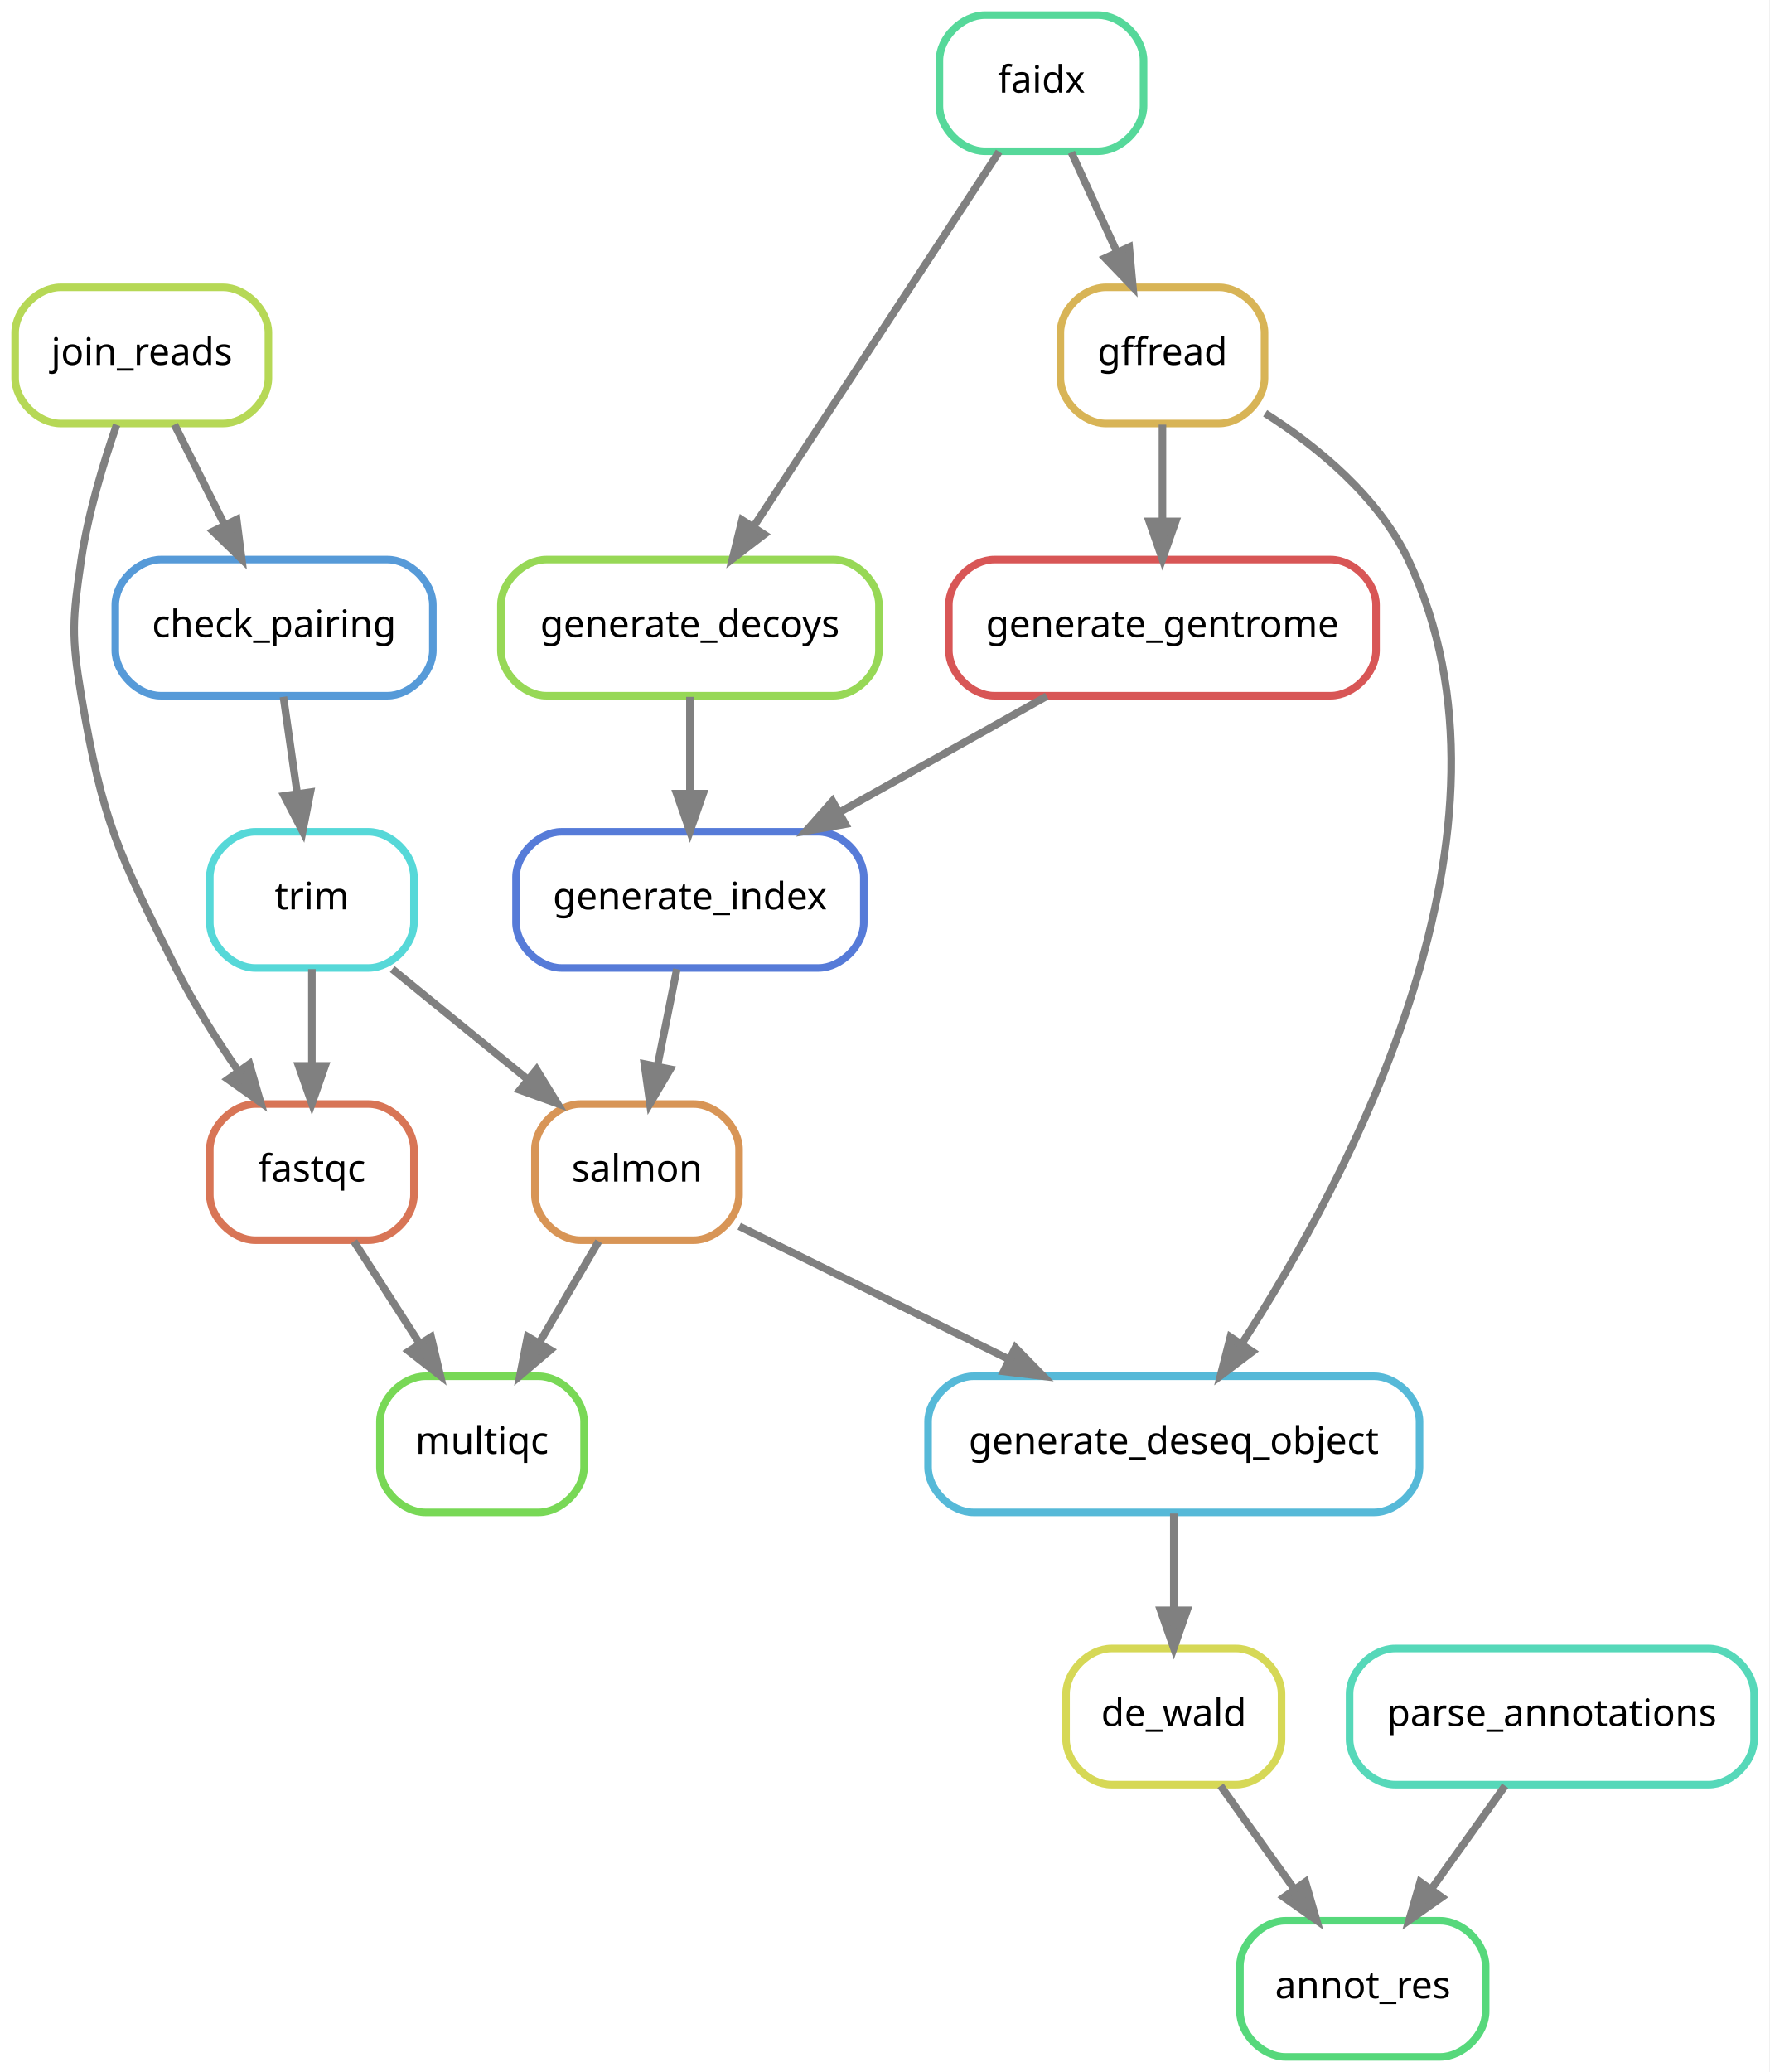
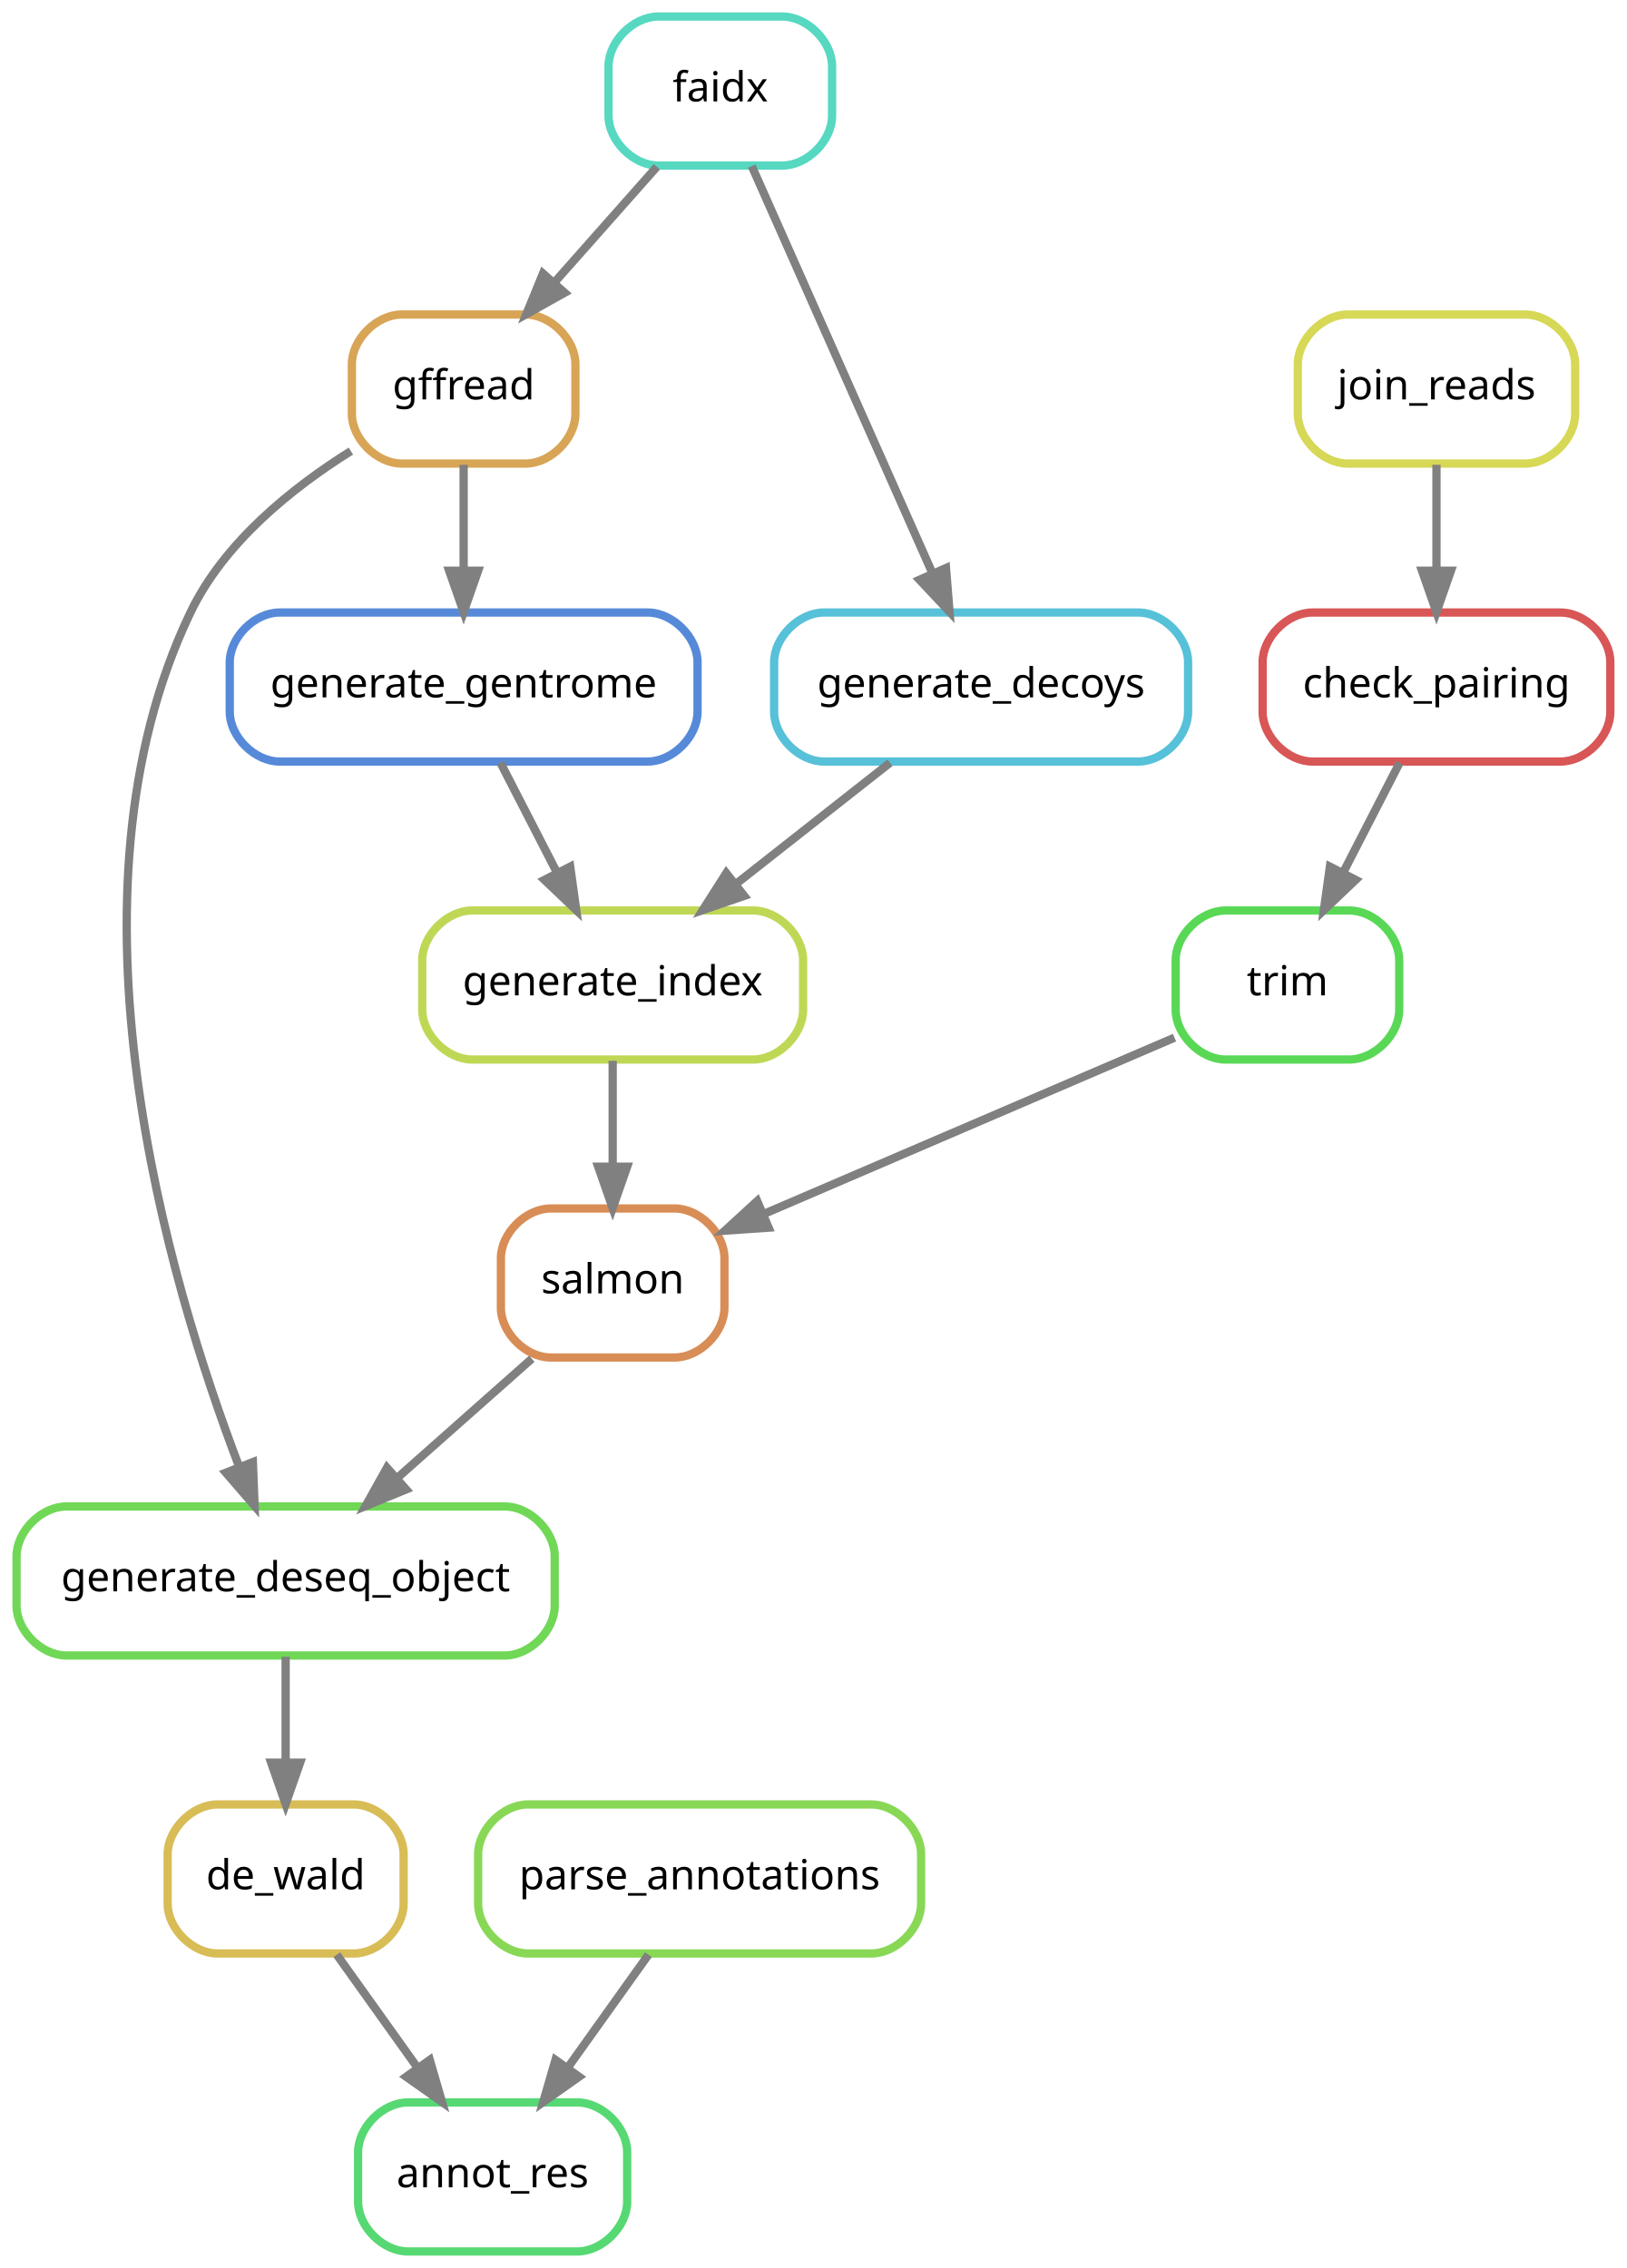
- <svg xmlns="http://www.w3.org/2000/svg" width="468pt" height="548pt" viewBox="0.00 0.00 468.00 548.00">
+ <svg xmlns="http://www.w3.org/2000/svg" width="393pt" height="548pt" viewBox="0.00 0.00 393.00 548.00">
  <g id="graph0" class="graph" transform="scale(1 1) rotate(0) translate(4 544)">
-     <polygon fill="white" stroke="transparent" points="-4,4 -4,-544 464,-544 464,4 -4,4" />
+     <polygon fill="white" stroke="transparent" points="-4,4 -4,-544 389,-544 389,4 -4,4" />
    <g id="node1" class="node">
-       <path fill="none" stroke="#56d87b" stroke-width="2" d="M377,-36C377,-36 336,-36 336,-36 330,-36 324,-30 324,-24 324,-24 324,-12 324,-12 324,-6 330,0 336,0 336,0 377,0 377,0 383,0 389,-6 389,-12 389,-12 389,-24 389,-24 389,-30 383,-36 377,-36" />
-       <text text-anchor="middle" x="356.5" y="-15.5" font-family="sans" font-size="10.00">annot_res</text>
+       <path fill="none" stroke="#56d873" stroke-width="2" d="M135.5,-36C135.5,-36 94.5,-36 94.5,-36 88.5,-36 82.5,-30 82.5,-24 82.5,-24 82.5,-12 82.5,-12 82.5,-6 88.5,0 94.5,0 94.5,0 135.5,0 135.5,0 141.5,0 147.5,-6 147.5,-12 147.5,-12 147.5,-24 147.5,-24 147.5,-30 141.5,-36 135.5,-36" />
+       <text text-anchor="middle" x="115" y="-15.5" font-family="sans" font-size="10.00">annot_res</text>
    </g>
    <g id="node2" class="node">
-       <path fill="none" stroke="#78d856" stroke-width="2" d="M138.5,-180C138.5,-180 108.5,-180 108.5,-180 102.5,-180 96.5,-174 96.5,-168 96.5,-168 96.5,-156 96.5,-156 96.5,-150 102.5,-144 108.5,-144 108.5,-144 138.5,-144 138.5,-144 144.5,-144 150.5,-150 150.5,-156 150.5,-156 150.5,-168 150.5,-168 150.5,-174 144.5,-180 138.5,-180" />
-       <text text-anchor="middle" x="123.5" y="-159.5" font-family="sans" font-size="10.00">multiqc</text>
+       <path fill="none" stroke="#d8bc56" stroke-width="2" d="M81.5,-108C81.5,-108 48.5,-108 48.5,-108 42.5,-108 36.5,-102 36.5,-96 36.5,-96 36.5,-84 36.5,-84 36.5,-78 42.5,-72 48.5,-72 48.5,-72 81.5,-72 81.5,-72 87.5,-72 93.5,-78 93.5,-84 93.5,-84 93.5,-96 93.5,-96 93.5,-102 87.5,-108 81.5,-108" />
+       <text text-anchor="middle" x="65" y="-87.5" font-family="sans" font-size="10.00">de_wald</text>
+     </g>
+     <g id="edge1" class="edge">
+       <path fill="none" stroke="grey" stroke-width="2" d="M77.36,-71.7C83.23,-63.47 90.37,-53.48 96.84,-44.42" />
+       <polygon fill="grey" stroke="grey" stroke-width="2" points="99.82,-46.28 102.78,-36.1 94.12,-42.21 99.82,-46.28" />
    </g>
    <g id="node3" class="node">
-       <path fill="none" stroke="#d6d856" stroke-width="2" d="M323,-108C323,-108 290,-108 290,-108 284,-108 278,-102 278,-96 278,-96 278,-84 278,-84 278,-78 284,-72 290,-72 290,-72 323,-72 323,-72 329,-72 335,-78 335,-84 335,-84 335,-96 335,-96 335,-102 329,-108 323,-108" />
-       <text text-anchor="middle" x="306.5" y="-87.5" font-family="sans" font-size="10.00">de_wald</text>
+       <path fill="none" stroke="#88d856" stroke-width="2" d="M206.5,-108C206.5,-108 123.5,-108 123.5,-108 117.5,-108 111.5,-102 111.5,-96 111.5,-96 111.5,-84 111.5,-84 111.5,-78 117.5,-72 123.5,-72 123.5,-72 206.5,-72 206.5,-72 212.5,-72 218.5,-78 218.5,-84 218.5,-84 218.5,-96 218.5,-96 218.5,-102 212.5,-108 206.5,-108" />
+       <text text-anchor="middle" x="165" y="-87.5" font-family="sans" font-size="10.00">parse_annotations</text>
    </g>
-     <g id="edge1" class="edge">
-       <path fill="none" stroke="grey" stroke-width="2" d="M318.86,-71.7C324.73,-63.47 331.87,-53.48 338.34,-44.42" />
-       <polygon fill="grey" stroke="grey" stroke-width="2" points="341.32,-46.28 344.28,-36.1 335.62,-42.21 341.32,-46.28" />
+     <g id="edge2" class="edge">
+       <path fill="none" stroke="grey" stroke-width="2" d="M152.64,-71.7C146.77,-63.47 139.63,-53.48 133.16,-44.42" />
+       <polygon fill="grey" stroke="grey" stroke-width="2" points="135.88,-42.21 127.22,-36.1 130.18,-46.28 135.88,-42.21" />
    </g>
    <g id="node4" class="node">
-       <path fill="none" stroke="#56d8b9" stroke-width="2" d="M448,-108C448,-108 365,-108 365,-108 359,-108 353,-102 353,-96 353,-96 353,-84 353,-84 353,-78 359,-72 365,-72 365,-72 448,-72 448,-72 454,-72 460,-78 460,-84 460,-84 460,-96 460,-96 460,-102 454,-108 448,-108" />
-       <text text-anchor="middle" x="406.5" y="-87.5" font-family="sans" font-size="10.00">parse_annotations</text>
+       <path fill="none" stroke="#70d856" stroke-width="2" d="M118,-180C118,-180 12,-180 12,-180 6,-180 0,-174 0,-168 0,-168 0,-156 0,-156 0,-150 6,-144 12,-144 12,-144 118,-144 118,-144 124,-144 130,-150 130,-156 130,-156 130,-168 130,-168 130,-174 124,-180 118,-180" />
+       <text text-anchor="middle" x="65" y="-159.5" font-family="sans" font-size="10.00">generate_deseq_object</text>
    </g>
-     <g id="edge2" class="edge">
-       <path fill="none" stroke="grey" stroke-width="2" d="M394.14,-71.7C388.27,-63.47 381.13,-53.48 374.66,-44.42" />
-       <polygon fill="grey" stroke="grey" stroke-width="2" points="377.38,-42.21 368.72,-36.1 371.68,-46.28 377.38,-42.21" />
+     <g id="edge3" class="edge">
+       <path fill="none" stroke="grey" stroke-width="2" d="M65,-143.7C65,-135.98 65,-126.71 65,-118.11" />
+       <polygon fill="grey" stroke="grey" stroke-width="2" points="68.5,-118.1 65,-108.1 61.5,-118.1 68.5,-118.1" />
    </g>
    <g id="node5" class="node">
-       <path fill="none" stroke="#d87556" stroke-width="2" d="M93.5,-252C93.5,-252 63.5,-252 63.5,-252 57.5,-252 51.5,-246 51.5,-240 51.5,-240 51.5,-228 51.5,-228 51.5,-222 57.5,-216 63.5,-216 63.5,-216 93.5,-216 93.5,-216 99.5,-216 105.5,-222 105.5,-228 105.5,-228 105.5,-240 105.5,-240 105.5,-246 99.5,-252 93.5,-252" />
-       <text text-anchor="middle" x="78.5" y="-231.5" font-family="sans" font-size="10.00">fastqc</text>
+       <path fill="none" stroke="#d88d56" stroke-width="2" d="M159,-252C159,-252 129,-252 129,-252 123,-252 117,-246 117,-240 117,-240 117,-228 117,-228 117,-222 123,-216 129,-216 129,-216 159,-216 159,-216 165,-216 171,-222 171,-228 171,-228 171,-240 171,-240 171,-246 165,-252 159,-252" />
+       <text text-anchor="middle" x="144" y="-231.5" font-family="sans" font-size="10.00">salmon</text>
    </g>
-     <g id="edge3" class="edge">
-       <path fill="none" stroke="grey" stroke-width="2" d="M89.62,-215.7C94.86,-207.56 101.2,-197.69 106.98,-188.7" />
-       <polygon fill="grey" stroke="grey" stroke-width="2" points="110.04,-190.41 112.5,-180.1 104.15,-186.62 110.04,-190.41" />
+     <g id="edge4" class="edge">
+       <path fill="none" stroke="grey" stroke-width="2" d="M124.47,-215.7C114.62,-206.97 102.51,-196.24 91.8,-186.75" />
+       <polygon fill="grey" stroke="grey" stroke-width="2" points="94.11,-184.12 84.3,-180.1 89.47,-189.36 94.11,-184.12" />
    </g>
    <g id="node6" class="node">
-       <path fill="none" stroke="#d89556" stroke-width="2" d="M179.5,-252C179.5,-252 149.5,-252 149.5,-252 143.5,-252 137.5,-246 137.5,-240 137.5,-240 137.5,-228 137.5,-228 137.5,-222 143.5,-216 149.5,-216 149.5,-216 179.5,-216 179.5,-216 185.5,-216 191.5,-222 191.5,-228 191.5,-228 191.5,-240 191.5,-240 191.5,-246 185.5,-252 179.5,-252" />
-       <text text-anchor="middle" x="164.5" y="-231.5" font-family="sans" font-size="10.00">salmon</text>
+       <path fill="none" stroke="#d8a456" stroke-width="2" d="M123,-468C123,-468 93,-468 93,-468 87,-468 81,-462 81,-456 81,-456 81,-444 81,-444 81,-438 87,-432 93,-432 93,-432 123,-432 123,-432 129,-432 135,-438 135,-444 135,-444 135,-456 135,-456 135,-462 129,-468 123,-468" />
+       <text text-anchor="middle" x="108" y="-447.5" font-family="sans" font-size="10.00">gffread</text>
    </g>
-     <g id="edge4" class="edge">
-       <path fill="none" stroke="grey" stroke-width="2" d="M154.37,-215.7C149.65,-207.64 143.94,-197.89 138.72,-188.98" />
-       <polygon fill="grey" stroke="grey" stroke-width="2" points="141.59,-186.96 133.52,-180.1 135.55,-190.5 141.59,-186.96" />
+     <g id="edge5" class="edge">
+       <path fill="none" stroke="grey" stroke-width="2" d="M80.76,-435.01C66.38,-426 50.07,-412.83 42,-396 9.08,-327.34 36.65,-234.4 53.82,-189.48" />
+       <polygon fill="grey" stroke="grey" stroke-width="2" points="57.09,-190.73 57.5,-180.14 50.57,-188.16 57.09,-190.73" />
+     </g>
+     <g id="node10" class="node">
+       <path fill="none" stroke="#568ad8" stroke-width="2" d="M152.5,-396C152.5,-396 63.5,-396 63.5,-396 57.5,-396 51.5,-390 51.5,-384 51.5,-384 51.5,-372 51.5,-372 51.5,-366 57.5,-360 63.5,-360 63.5,-360 152.5,-360 152.5,-360 158.5,-360 164.5,-366 164.5,-372 164.5,-372 164.5,-384 164.5,-384 164.5,-390 158.5,-396 152.5,-396" />
+       <text text-anchor="middle" x="108" y="-375.5" font-family="sans" font-size="10.00">generate_gentrome</text>
+     </g>
+     <g id="edge12" class="edge">
+       <path fill="none" stroke="grey" stroke-width="2" d="M108,-431.7C108,-423.98 108,-414.71 108,-406.11" />
+       <polygon fill="grey" stroke="grey" stroke-width="2" points="111.5,-406.1 108,-396.1 104.5,-406.1 111.5,-406.1" />
    </g>
    <g id="node7" class="node">
-       <path fill="none" stroke="#56b9d8" stroke-width="2" d="M359.5,-180C359.5,-180 253.5,-180 253.5,-180 247.5,-180 241.5,-174 241.5,-168 241.5,-168 241.5,-156 241.5,-156 241.5,-150 247.5,-144 253.5,-144 253.5,-144 359.5,-144 359.5,-144 365.5,-144 371.5,-150 371.5,-156 371.5,-156 371.5,-168 371.5,-168 371.5,-174 365.5,-180 359.5,-180" />
-       <text text-anchor="middle" x="306.5" y="-159.5" font-family="sans" font-size="10.00">generate_deseq_object</text>
+       <path fill="none" stroke="#bed856" stroke-width="2" d="M178,-324C178,-324 110,-324 110,-324 104,-324 98,-318 98,-312 98,-312 98,-300 98,-300 98,-294 104,-288 110,-288 110,-288 178,-288 178,-288 184,-288 190,-294 190,-300 190,-300 190,-312 190,-312 190,-318 184,-324 178,-324" />
+       <text text-anchor="middle" x="144" y="-303.5" font-family="sans" font-size="10.00">generate_index</text>
+     </g>
+     <g id="edge6" class="edge">
+       <path fill="none" stroke="grey" stroke-width="2" d="M144,-287.7C144,-279.98 144,-270.71 144,-262.11" />
+       <polygon fill="grey" stroke="grey" stroke-width="2" points="147.5,-262.1 144,-252.1 140.5,-262.1 147.5,-262.1" />
+     </g>
+     <g id="node8" class="node">
+       <path fill="none" stroke="#59d856" stroke-width="2" d="M322,-324C322,-324 292,-324 292,-324 286,-324 280,-318 280,-312 280,-312 280,-300 280,-300 280,-294 286,-288 292,-288 292,-288 322,-288 322,-288 328,-288 334,-294 334,-300 334,-300 334,-312 334,-312 334,-318 328,-324 322,-324" />
+       <text text-anchor="middle" x="307" y="-303.5" font-family="sans" font-size="10.00">trim</text>
+     </g>
+     <g id="edge7" class="edge">
+       <path fill="none" stroke="grey" stroke-width="2" d="M279.72,-293.28C252.49,-281.59 210.47,-263.55 180.41,-250.64" />
+       <polygon fill="grey" stroke="grey" stroke-width="2" points="181.67,-247.37 171.1,-246.64 178.91,-253.8 181.67,-247.37" />
+     </g>
+     <g id="node9" class="node">
+       <path fill="none" stroke="#56d8c1" stroke-width="2" d="M185,-540C185,-540 155,-540 155,-540 149,-540 143,-534 143,-528 143,-528 143,-516 143,-516 143,-510 149,-504 155,-504 155,-504 185,-504 185,-504 191,-504 197,-510 197,-516 197,-516 197,-528 197,-528 197,-534 191,-540 185,-540" />
+       <text text-anchor="middle" x="170" y="-519.5" font-family="sans" font-size="10.00">faidx</text>
+     </g>
+     <g id="edge8" class="edge">
+       <path fill="none" stroke="grey" stroke-width="2" d="M154.67,-503.7C147.24,-495.3 138.18,-485.07 130.02,-475.86" />
+       <polygon fill="grey" stroke="grey" stroke-width="2" points="132.4,-473.27 123.15,-468.1 127.16,-477.91 132.4,-473.27" />
+     </g>
+     <g id="node11" class="node">
+       <path fill="none" stroke="#56c1d8" stroke-width="2" d="M271,-396C271,-396 195,-396 195,-396 189,-396 183,-390 183,-384 183,-384 183,-372 183,-372 183,-366 189,-360 195,-360 195,-360 271,-360 271,-360 277,-360 283,-366 283,-372 283,-372 283,-384 283,-384 283,-390 277,-396 271,-396" />
+       <text text-anchor="middle" x="233" y="-375.5" font-family="sans" font-size="10.00">generate_decoys</text>
+     </g>
+     <g id="edge13" class="edge">
+       <path fill="none" stroke="grey" stroke-width="2" d="M177.6,-503.87C188.43,-479.46 208.41,-434.43 221.18,-405.64" />
+       <polygon fill="grey" stroke="grey" stroke-width="2" points="224.52,-406.75 225.37,-396.19 218.12,-403.91 224.52,-406.75" />
+     </g>
+     <g id="edge9" class="edge">
+       <path fill="none" stroke="grey" stroke-width="2" d="M116.9,-359.7C121,-351.73 125.95,-342.1 130.49,-333.26" />
+       <polygon fill="grey" stroke="grey" stroke-width="2" points="133.74,-334.6 135.2,-324.1 127.52,-331.4 133.74,-334.6" />
+     </g>
+     <g id="edge10" class="edge">
+       <path fill="none" stroke="grey" stroke-width="2" d="M211,-359.7C199.79,-350.88 186,-340.03 173.85,-330.47" />
+       <polygon fill="grey" stroke="grey" stroke-width="2" points="175.77,-327.54 165.75,-324.1 171.44,-333.04 175.77,-327.54" />
+     </g>
+     <g id="node12" class="node">
+       <path fill="none" stroke="#d85656" stroke-width="2" d="M373,-396C373,-396 313,-396 313,-396 307,-396 301,-390 301,-384 301,-384 301,-372 301,-372 301,-366 307,-360 313,-360 313,-360 373,-360 373,-360 379,-360 385,-366 385,-372 385,-372 385,-384 385,-384 385,-390 379,-396 373,-396" />
+       <text text-anchor="middle" x="343" y="-375.5" font-family="sans" font-size="10.00">check_pairing</text>
    </g>
    <g id="edge11" class="edge">
-       <path fill="none" stroke="grey" stroke-width="2" d="M191.54,-219.67C211.72,-209.72 239.7,-195.93 263.01,-184.44" />
-       <polygon fill="grey" stroke="grey" stroke-width="2" points="264.59,-187.56 272.01,-180 261.49,-181.28 264.59,-187.56" />
-     </g>
-     <g id="edge5" class="edge">
-       <path fill="none" stroke="grey" stroke-width="2" d="M306.5,-143.7C306.5,-135.98 306.5,-126.71 306.5,-118.11" />
-       <polygon fill="grey" stroke="grey" stroke-width="2" points="310,-118.1 306.5,-108.1 303,-118.1 310,-118.1" />
-     </g>
-     <g id="node8" class="node">
-       <path fill="none" stroke="#b6d856" stroke-width="2" d="M55,-468C55,-468 12,-468 12,-468 6,-468 0,-462 0,-456 0,-456 0,-444 0,-444 0,-438 6,-432 12,-432 12,-432 55,-432 55,-432 61,-432 67,-438 67,-444 67,-444 67,-456 67,-456 67,-462 61,-468 55,-468" />
-       <text text-anchor="middle" x="33.5" y="-447.5" font-family="sans" font-size="10.00">join_reads</text>
-     </g>
-     <g id="edge7" class="edge">
-       <path fill="none" stroke="grey" stroke-width="2" d="M26.85,-431.63C23.3,-421.42 19.3,-408.17 17.5,-396 15.16,-380.17 14.84,-375.78 17.5,-360 23.13,-326.6 27.3,-318.27 42.5,-288 47.17,-278.7 53.23,-269.13 59.04,-260.72" />
-       <polygon fill="grey" stroke="grey" stroke-width="2" points="61.99,-262.61 64.94,-252.43 56.29,-258.55 61.99,-262.61" />
-     </g>
-     <g id="node12" class="node">
-       <path fill="none" stroke="#569ad8" stroke-width="2" d="M98.5,-396C98.5,-396 38.5,-396 38.5,-396 32.5,-396 26.5,-390 26.5,-384 26.5,-384 26.5,-372 26.5,-372 26.5,-366 32.5,-360 38.5,-360 38.5,-360 98.5,-360 98.5,-360 104.5,-360 110.5,-366 110.5,-372 110.5,-372 110.5,-384 110.5,-384 110.5,-390 104.5,-396 98.5,-396" />
-       <text text-anchor="middle" x="68.5" y="-375.5" font-family="sans" font-size="10.00">check_pairing</text>
-     </g>
-     <g id="edge16" class="edge">
-       <path fill="none" stroke="grey" stroke-width="2" d="M42.15,-431.7C46.14,-423.73 50.95,-414.1 55.37,-405.26" />
-       <polygon fill="grey" stroke="grey" stroke-width="2" points="58.61,-406.61 59.95,-396.1 52.35,-403.48 58.61,-406.61" />
-     </g>
-     <g id="node9" class="node">
-       <path fill="none" stroke="#56d8d8" stroke-width="2" d="M93.5,-324C93.5,-324 63.5,-324 63.5,-324 57.5,-324 51.5,-318 51.5,-312 51.5,-312 51.5,-300 51.5,-300 51.5,-294 57.5,-288 63.5,-288 63.5,-288 93.5,-288 93.5,-288 99.5,-288 105.5,-294 105.5,-300 105.5,-300 105.5,-312 105.5,-312 105.5,-318 99.5,-324 93.5,-324" />
-       <text text-anchor="middle" x="78.5" y="-303.5" font-family="sans" font-size="10.00">trim</text>
-     </g>
-     <g id="edge6" class="edge">
-       <path fill="none" stroke="grey" stroke-width="2" d="M78.5,-287.7C78.5,-279.98 78.5,-270.71 78.5,-262.11" />
-       <polygon fill="grey" stroke="grey" stroke-width="2" points="82,-262.1 78.5,-252.1 75,-262.1 82,-262.1" />
-     </g>
-     <g id="edge8" class="edge">
-       <path fill="none" stroke="grey" stroke-width="2" d="M99.76,-287.7C110.59,-278.88 123.92,-268.03 135.66,-258.47" />
-       <polygon fill="grey" stroke="grey" stroke-width="2" points="137.94,-261.13 143.49,-252.1 133.52,-255.7 137.94,-261.13" />
-     </g>
-     <g id="node10" class="node">
-       <path fill="none" stroke="#567bd8" stroke-width="2" d="M212.5,-324C212.5,-324 144.5,-324 144.5,-324 138.5,-324 132.5,-318 132.5,-312 132.5,-312 132.5,-300 132.5,-300 132.5,-294 138.5,-288 144.5,-288 144.5,-288 212.5,-288 212.5,-288 218.5,-288 224.5,-294 224.5,-300 224.5,-300 224.5,-312 224.5,-312 224.5,-318 218.5,-324 212.5,-324" />
-       <text text-anchor="middle" x="178.5" y="-303.5" font-family="sans" font-size="10.00">generate_index</text>
-     </g>
-     <g id="edge9" class="edge">
-       <path fill="none" stroke="grey" stroke-width="2" d="M175.04,-287.7C173.5,-279.98 171.64,-270.71 169.92,-262.11" />
-       <polygon fill="grey" stroke="grey" stroke-width="2" points="173.31,-261.22 167.92,-252.1 166.45,-262.6 173.31,-261.22" />
-     </g>
-     <g id="node11" class="node">
-       <path fill="none" stroke="#d8b456" stroke-width="2" d="M318.5,-468C318.5,-468 288.5,-468 288.5,-468 282.5,-468 276.5,-462 276.5,-456 276.5,-456 276.5,-444 276.5,-444 276.5,-438 282.5,-432 288.5,-432 288.5,-432 318.5,-432 318.5,-432 324.5,-432 330.5,-438 330.5,-444 330.5,-444 330.5,-456 330.5,-456 330.5,-462 324.5,-468 318.5,-468" />
-       <text text-anchor="middle" x="303.5" y="-447.5" font-family="sans" font-size="10.00">gffread</text>
-     </g>
-     <g id="edge10" class="edge">
-       <path fill="none" stroke="grey" stroke-width="2" d="M330.67,-434.7C344.76,-425.67 360.63,-412.57 368.5,-396 402.27,-324.9 352.97,-232.53 324.42,-188.51" />
-       <polygon fill="grey" stroke="grey" stroke-width="2" points="327.3,-186.51 318.85,-180.12 321.47,-190.39 327.3,-186.51" />
+       <path fill="none" stroke="grey" stroke-width="2" d="M334.1,-359.7C330,-351.73 325.05,-342.1 320.51,-333.26" />
+       <polygon fill="grey" stroke="grey" stroke-width="2" points="323.48,-331.4 315.8,-324.1 317.26,-334.6 323.48,-331.4" />
    </g>
    <g id="node13" class="node">
-       <path fill="none" stroke="#d85656" stroke-width="2" d="M348,-396C348,-396 259,-396 259,-396 253,-396 247,-390 247,-384 247,-384 247,-372 247,-372 247,-366 253,-360 259,-360 259,-360 348,-360 348,-360 354,-360 360,-366 360,-372 360,-372 360,-384 360,-384 360,-390 354,-396 348,-396" />
-       <text text-anchor="middle" x="303.5" y="-375.5" font-family="sans" font-size="10.00">generate_gentrome</text>
-     </g>
-     <g id="edge17" class="edge">
-       <path fill="none" stroke="grey" stroke-width="2" d="M303.5,-431.7C303.5,-423.98 303.5,-414.71 303.5,-406.11" />
-       <polygon fill="grey" stroke="grey" stroke-width="2" points="307,-406.1 303.5,-396.1 300,-406.1 307,-406.1" />
-     </g>
-     <g id="edge12" class="edge">
-       <path fill="none" stroke="grey" stroke-width="2" d="M70.97,-359.7C72.07,-351.98 73.4,-342.71 74.63,-334.11" />
-       <polygon fill="grey" stroke="grey" stroke-width="2" points="78.11,-334.5 76.06,-324.1 71.18,-333.51 78.11,-334.5" />
-     </g>
-     <g id="edge13" class="edge">
-       <path fill="none" stroke="grey" stroke-width="2" d="M272.92,-359.88C256.43,-350.64 235.88,-339.13 218.16,-329.21" />
-       <polygon fill="grey" stroke="grey" stroke-width="2" points="219.63,-326.02 209.2,-324.19 216.21,-332.13 219.63,-326.02" />
-     </g>
-     <g id="node14" class="node">
-       <path fill="none" stroke="#97d856" stroke-width="2" d="M216.5,-396C216.5,-396 140.5,-396 140.5,-396 134.5,-396 128.5,-390 128.5,-384 128.5,-384 128.5,-372 128.5,-372 128.5,-366 134.5,-360 140.5,-360 140.5,-360 216.5,-360 216.5,-360 222.5,-360 228.5,-366 228.5,-372 228.5,-372 228.5,-384 228.5,-384 228.5,-390 222.5,-396 216.5,-396" />
-       <text text-anchor="middle" x="178.5" y="-375.5" font-family="sans" font-size="10.00">generate_decoys</text>
+       <path fill="none" stroke="#d6d856" stroke-width="2" d="M364.5,-468C364.5,-468 321.5,-468 321.5,-468 315.5,-468 309.5,-462 309.5,-456 309.5,-456 309.5,-444 309.5,-444 309.5,-438 315.5,-432 321.5,-432 321.5,-432 364.5,-432 364.5,-432 370.5,-432 376.5,-438 376.5,-444 376.5,-444 376.5,-456 376.5,-456 376.5,-462 370.5,-468 364.5,-468" />
+       <text text-anchor="middle" x="343" y="-447.5" font-family="sans" font-size="10.00">join_reads</text>
    </g>
    <g id="edge14" class="edge">
-       <path fill="none" stroke="grey" stroke-width="2" d="M178.5,-359.7C178.5,-351.98 178.5,-342.71 178.5,-334.11" />
-       <polygon fill="grey" stroke="grey" stroke-width="2" points="182,-334.1 178.5,-324.1 175,-334.1 182,-334.1" />
-     </g>
-     <g id="node15" class="node">
-       <path fill="none" stroke="#56d89a" stroke-width="2" d="M286.5,-540C286.5,-540 256.5,-540 256.5,-540 250.5,-540 244.5,-534 244.5,-528 244.5,-528 244.5,-516 244.5,-516 244.5,-510 250.5,-504 256.5,-504 256.5,-504 286.5,-504 286.5,-504 292.5,-504 298.5,-510 298.5,-516 298.5,-516 298.5,-528 298.5,-528 298.5,-534 292.5,-540 286.5,-540" />
-       <text text-anchor="middle" x="271.5" y="-519.5" font-family="sans" font-size="10.00">faidx</text>
-     </g>
-     <g id="edge15" class="edge">
-       <path fill="none" stroke="grey" stroke-width="2" d="M279.41,-503.7C283.05,-495.73 287.45,-486.1 291.49,-477.26" />
-       <polygon fill="grey" stroke="grey" stroke-width="2" points="294.71,-478.65 295.68,-468.1 288.34,-475.74 294.71,-478.65" />
-     </g>
-     <g id="edge18" class="edge">
-       <path fill="none" stroke="grey" stroke-width="2" d="M260.28,-503.87C244.15,-479.24 214.28,-433.64 195.45,-404.88" />
-       <polygon fill="grey" stroke="grey" stroke-width="2" points="198.16,-402.64 189.76,-396.19 192.31,-406.47 198.16,-402.64" />
+       <path fill="none" stroke="grey" stroke-width="2" d="M343,-431.7C343,-423.98 343,-414.71 343,-406.11" />
+       <polygon fill="grey" stroke="grey" stroke-width="2" points="346.5,-406.1 343,-396.1 339.5,-406.1 346.5,-406.1" />
    </g>
  </g>
</svg>
